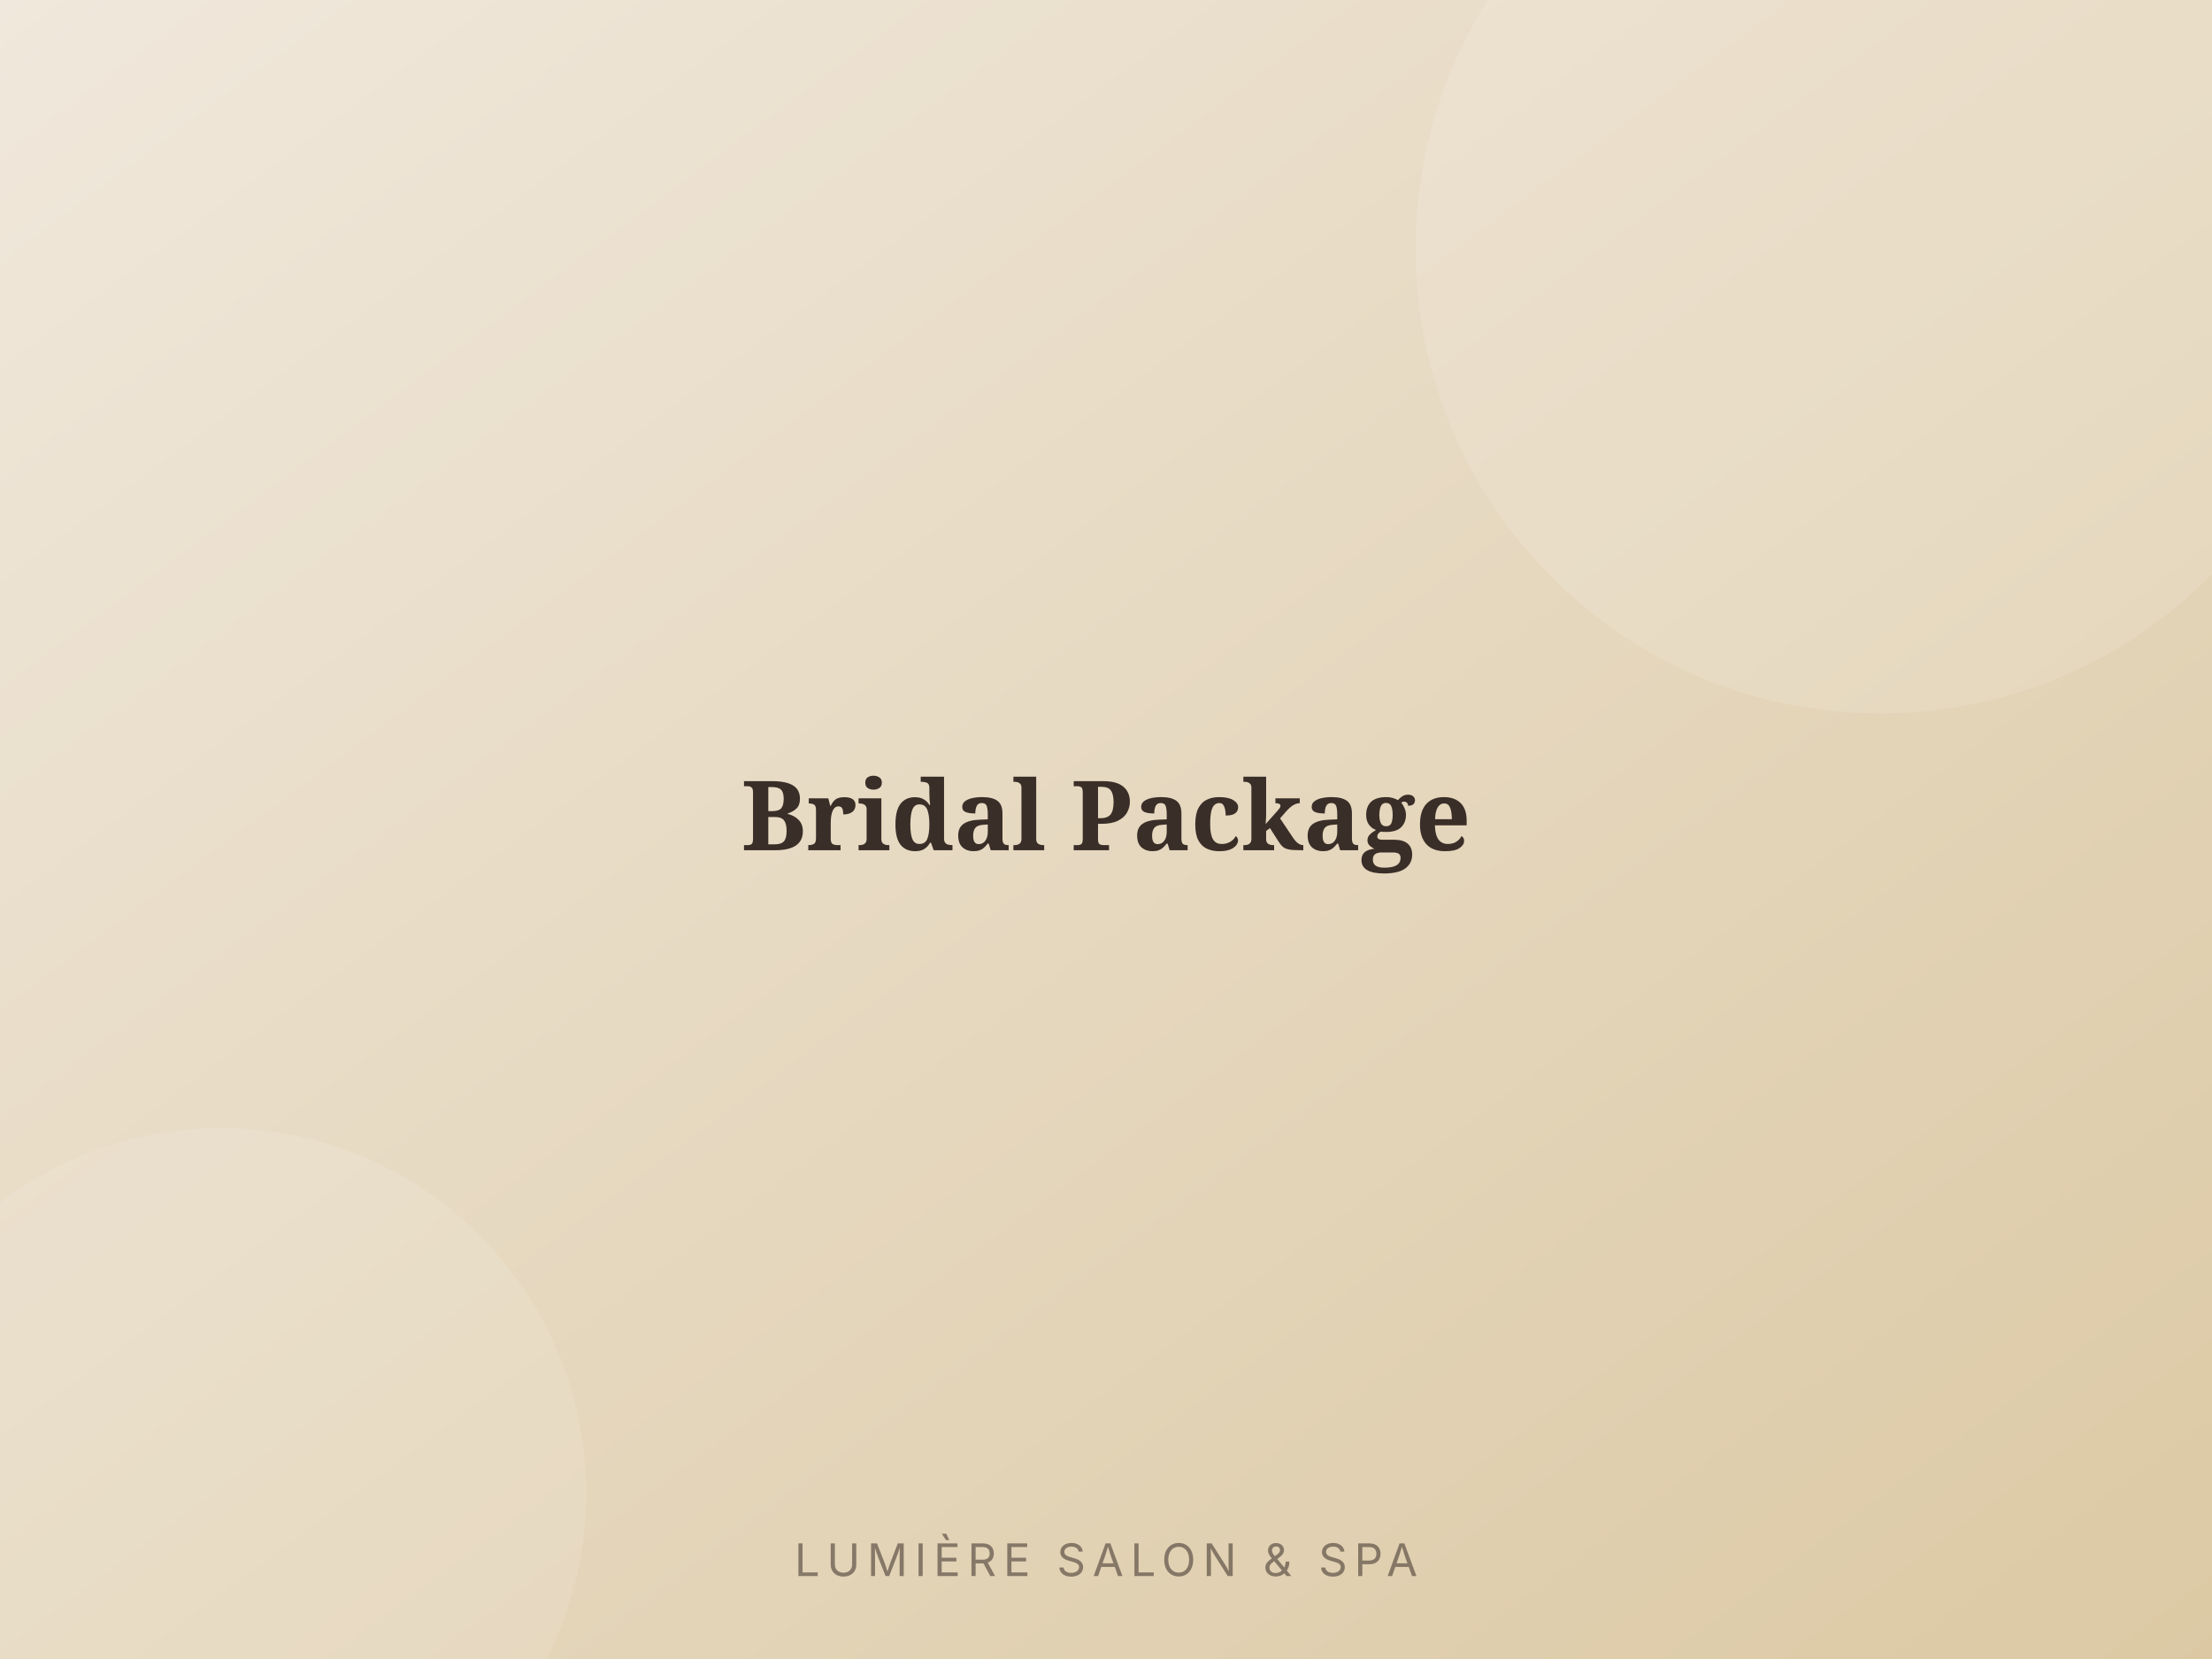
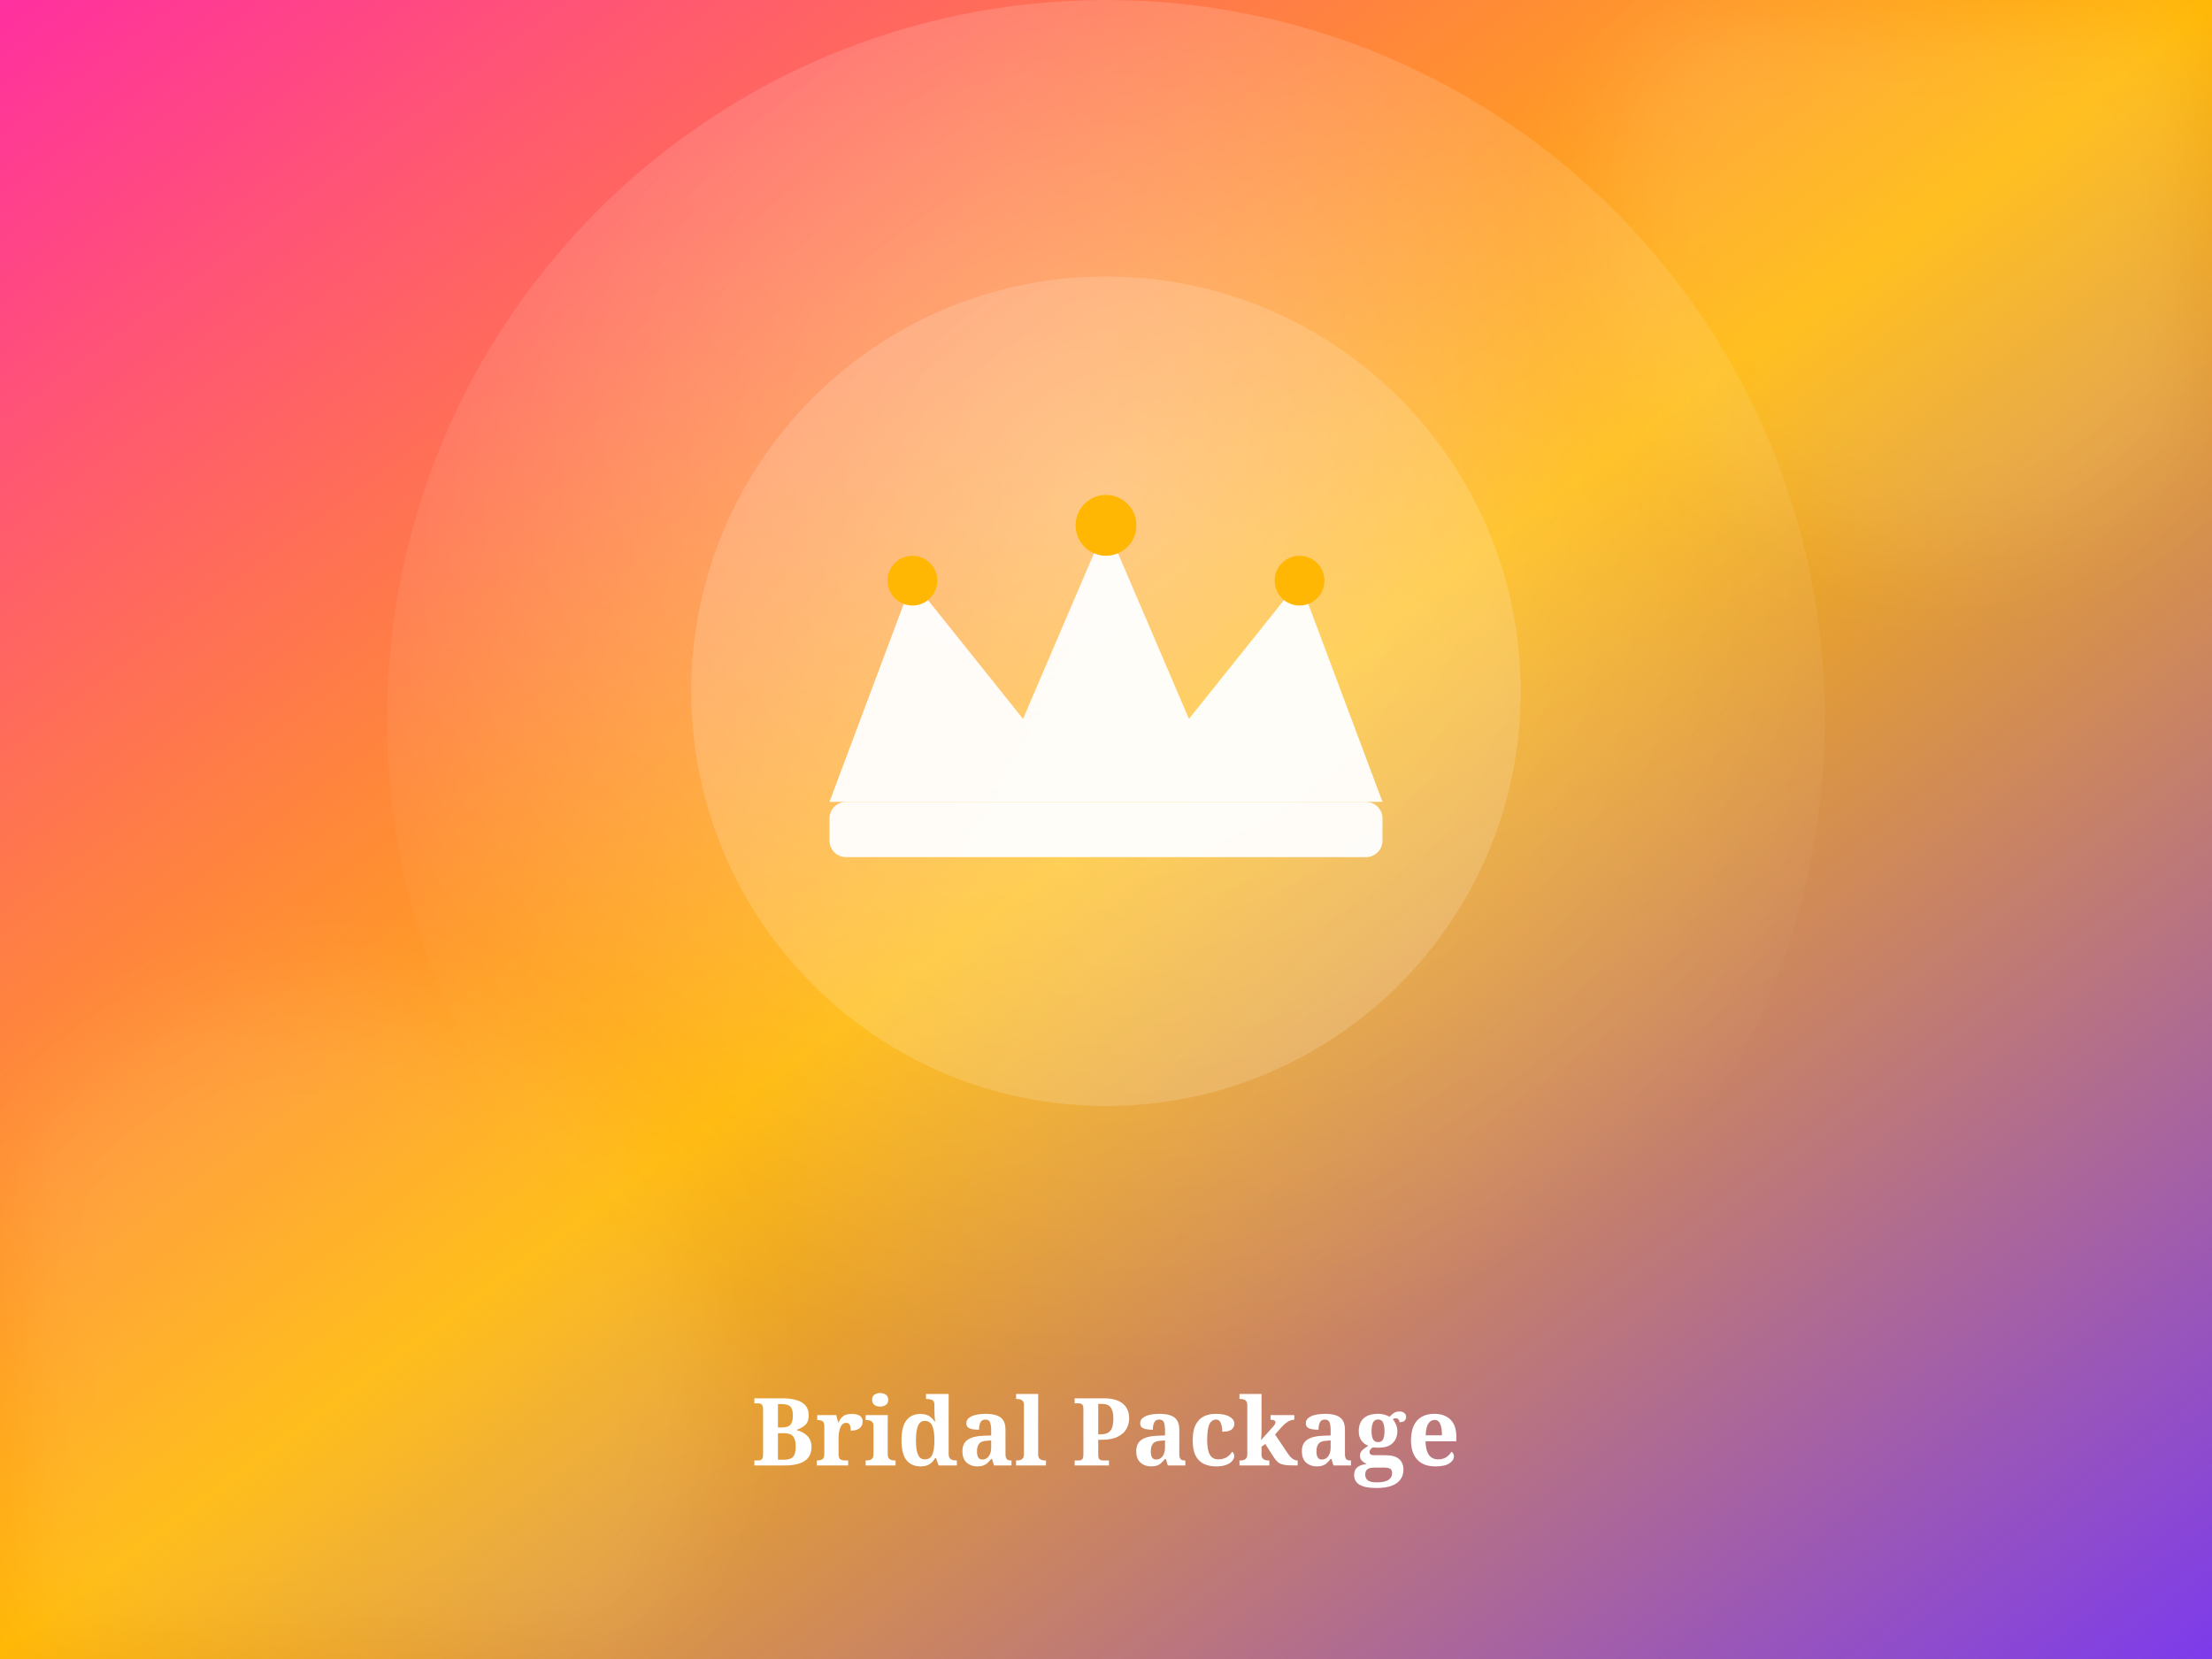
- <svg xmlns="http://www.w3.org/2000/svg" width="640" height="480" viewBox="0 0 640 480">
+ <svg xmlns="http://www.w3.org/2000/svg" width="800" height="600" viewBox="0 0 800 600">
  <defs>
-     <linearGradient id="guqu98g" x1="0%" y1="0%" x2="100%" y2="100%">
-       <stop offset="0%" stop-color="#f0e8dc" />
-       <stop offset="100%" stop-color="#dcc9a4" />
+     <linearGradient id="gBridal" x1="0%" y1="0%" x2="100%" y2="100%">
+       <stop offset="0%" stop-color="#ff2fa0" />
+       <stop offset="50%" stop-color="#ffb703" />
+       <stop offset="100%" stop-color="#7c3aed" />
    </linearGradient>
+     <radialGradient id="gBridalglow" cx="50%" cy="35%" r="60%">
+       <stop offset="0%" stop-color="#ffffff" stop-opacity="0.35" />
+       <stop offset="100%" stop-color="#ffffff" stop-opacity="0" />
+     </radialGradient>
+     <filter id="gBridalsoft" x="-50%" y="-50%" width="200%" height="200%">
+       <feGaussianBlur stdDeviation="18" />
+     </filter>
  </defs>
-   <rect width="640" height="480" fill="url(#guqu98g)" />
-   <circle cx="544" cy="72" r="134.4" fill="#ffffff" opacity="0.12" />
-   <circle cx="64" cy="432" r="105.6" fill="#ffffff" opacity="0.10" />
-   <text x="50%" y="246" text-anchor="middle" font-family="Georgia, 'Playfair Display', serif" font-size="28" fill="#3a2e28" font-weight="600">Bridal Package</text>
-   <text x="50%" y="456" text-anchor="middle" font-family="Inter, sans-serif" font-size="13" letter-spacing="2" fill="#3a2e28" opacity="0.55">LUMIÈRE SALON &amp; SPA</text>
+   <rect width="800" height="600" fill="url(#gBridal)" />
+   <circle cx="120" cy="500" r="140" fill="#ffffff" opacity="0.10" filter="url(#gBridalsoft)" />
+   <circle cx="700" cy="80" r="120" fill="#ffffff" opacity="0.12" filter="url(#gBridalsoft)" />
+   <circle cx="400" cy="260" r="260" fill="url(#gBridalglow)" />
+   <circle cx="400" cy="250" r="150" fill="#ffffff" opacity="0.16" />
+   <g transform="translate(400,250)">
+     <path d="M-100,40 L-70,-40 L-30,10 L0,-60 L30,10 L70,-40 L100,40 Z" fill="#ffffff" opacity="0.95" />
+     <rect x="-100" y="40" width="200" height="20" rx="6" fill="#ffffff" opacity="0.95" />
+     <circle cx="-70" cy="-40" r="9" fill="#ffb703" />
+     <circle cx="0" cy="-60" r="11" fill="#ffb703" />
+     <circle cx="70" cy="-40" r="9" fill="#ffb703" />
+   </g>
+   <text x="50%" y="530" text-anchor="middle" font-family="'Playfair Display', Georgia, serif" font-size="34" fill="#ffffff" font-weight="700">Bridal Package</text>
</svg>
